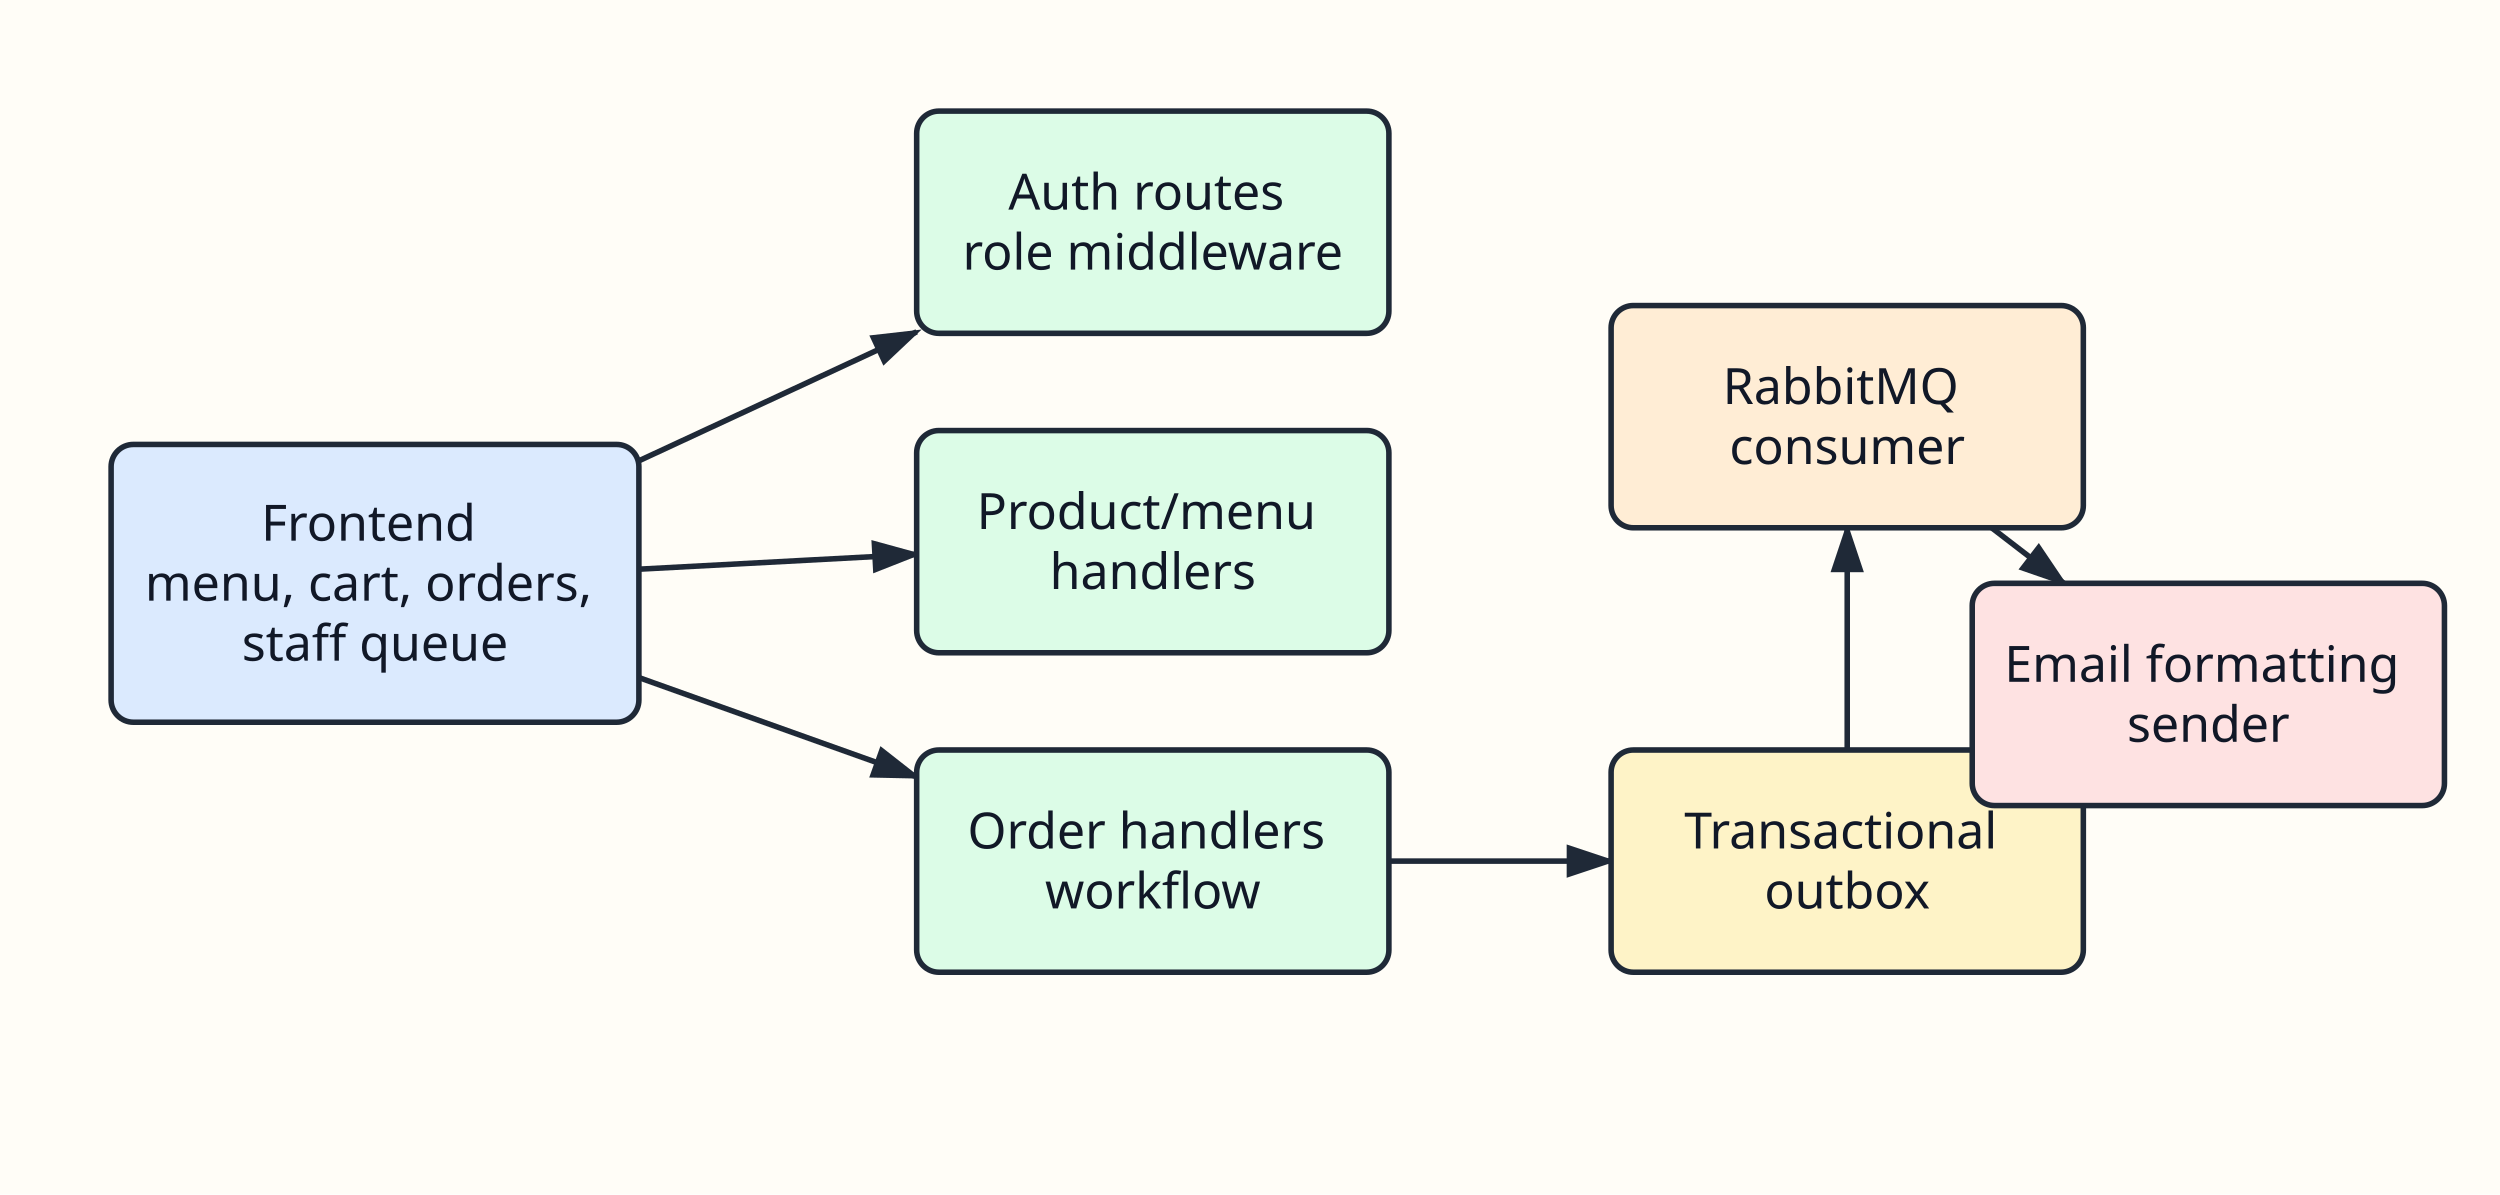
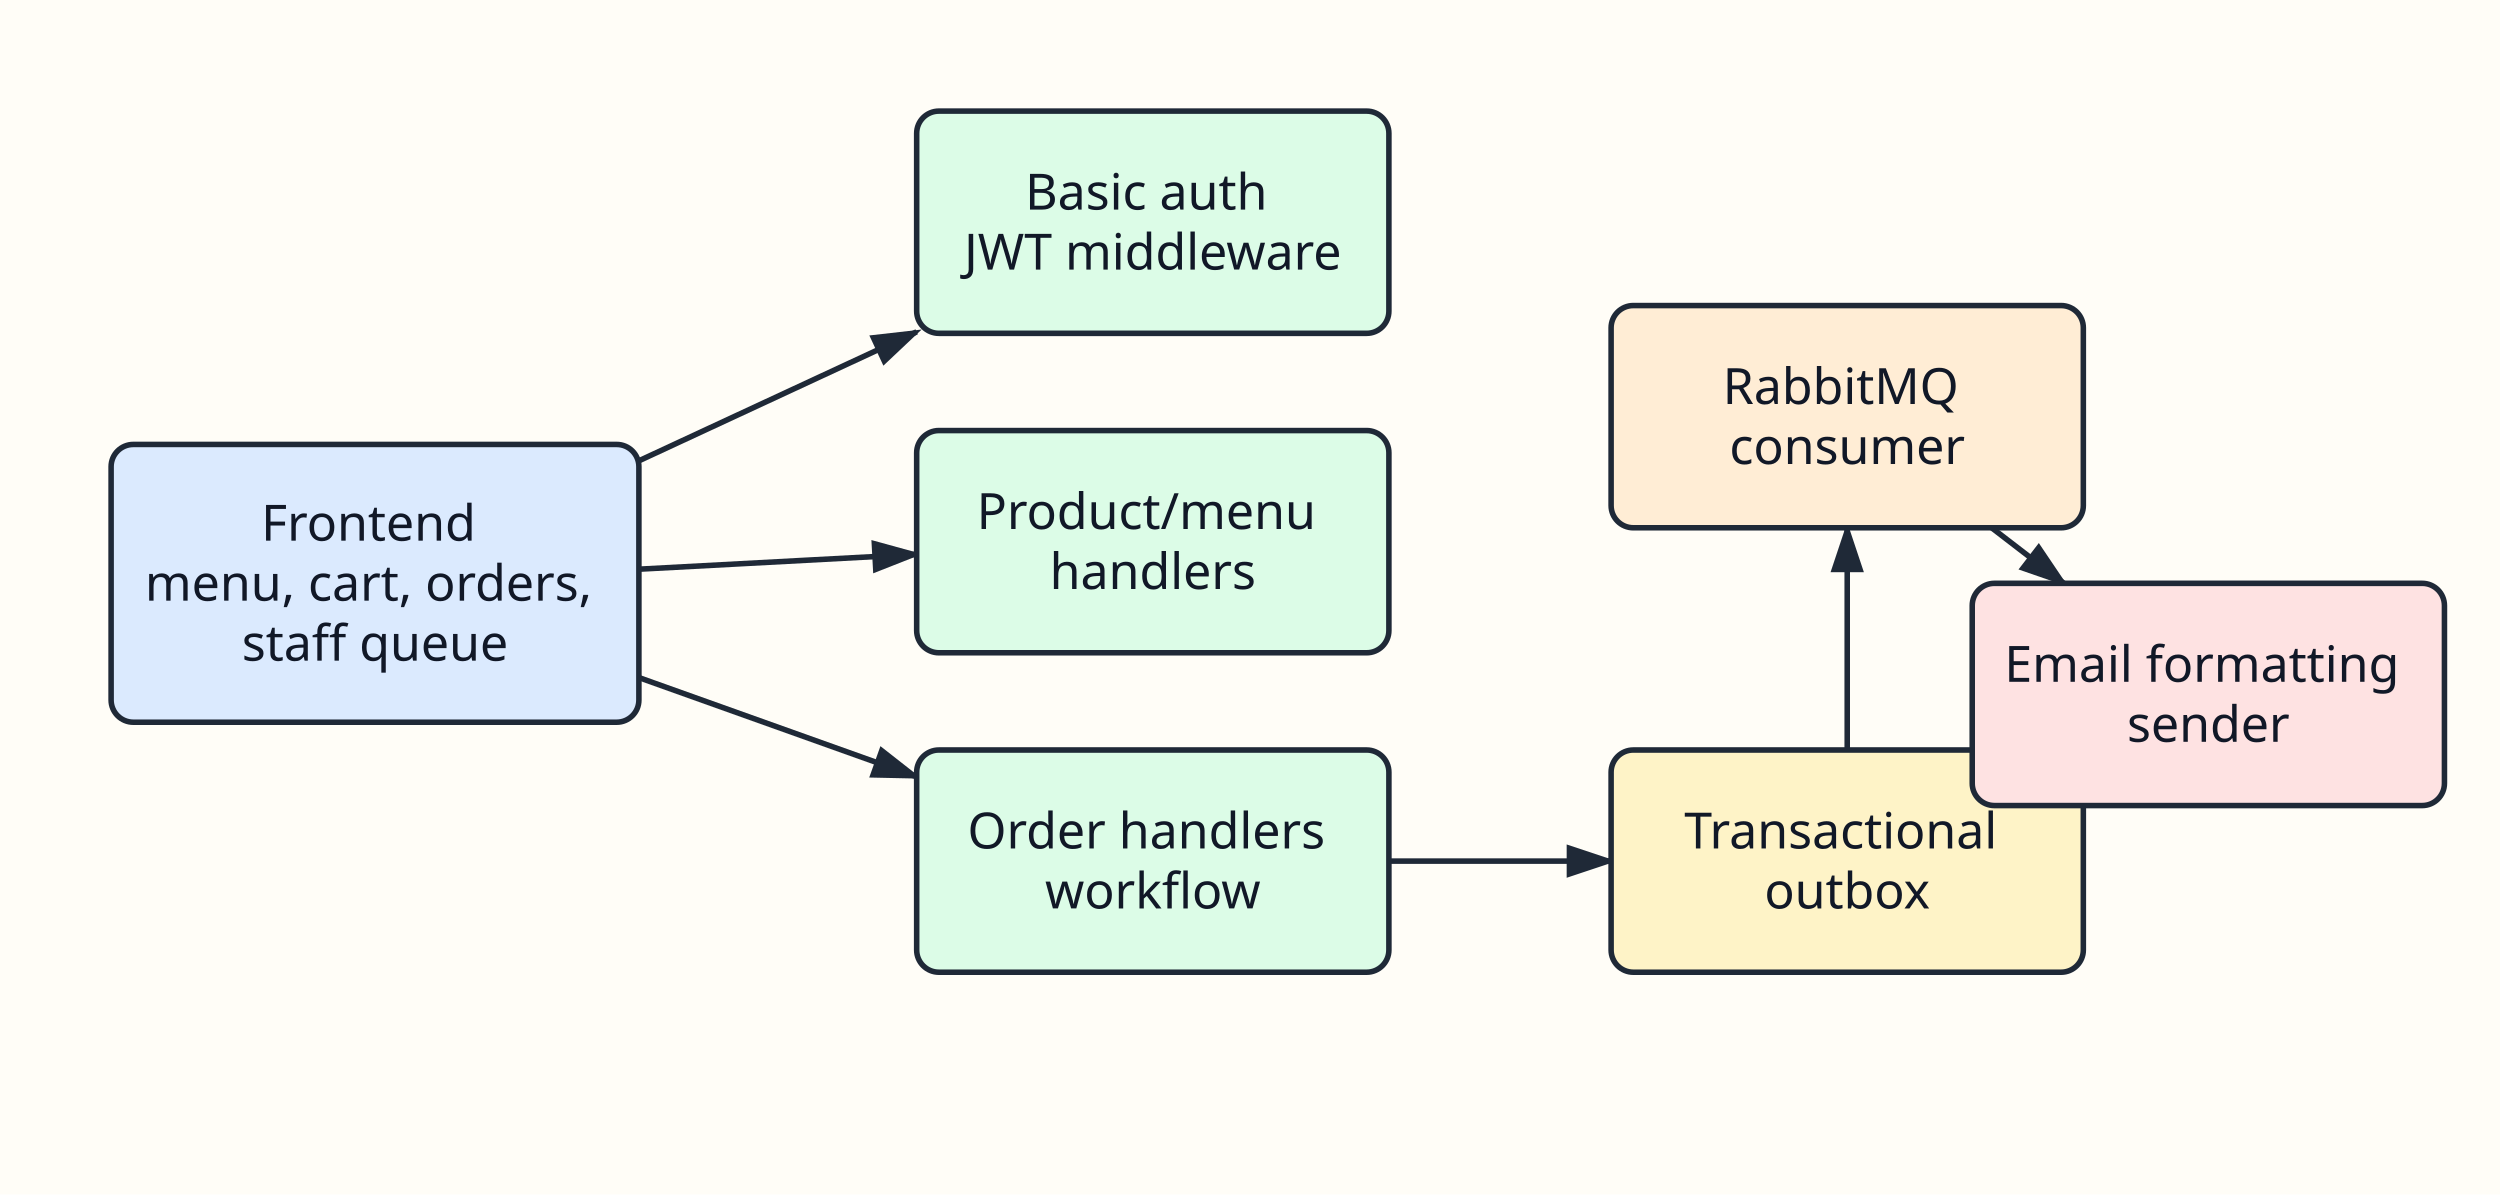
<svg xmlns="http://www.w3.org/2000/svg" width="900" height="430" viewBox="0 0 900 430" role="img">
  <defs>
    <marker id="arrow" markerWidth="10" markerHeight="10" refX="8" refY="3" orient="auto" markerUnits="strokeWidth">
      <path d="M0,0 L0,6 L9,3 z" fill="#1f2937" />
    </marker>
  </defs>
  <rect width="100%" height="100%" fill="#fffdf7" />
  <line x1="230" y1="165.893" x2="330" y2="119.464" stroke="#1f2937" stroke-width="2" marker-end="url(#arrow)" />
  <line x1="230" y1="204.911" x2="330" y2="199.554" stroke="#1f2937" stroke-width="2" marker-end="url(#arrow)" />
  <line x1="230" y1="243.929" x2="330" y2="279.643" stroke="#1f2937" stroke-width="2" marker-end="url(#arrow)" />
  <line x1="500" y1="310" x2="580" y2="310" stroke="#1f2937" stroke-width="2" marker-end="url(#arrow)" />
  <line x1="665" y1="270" x2="665" y2="190" stroke="#1f2937" stroke-width="2" marker-end="url(#arrow)" />
  <line x1="717" y1="190" x2="743" y2="210" stroke="#1f2937" stroke-width="2" marker-end="url(#arrow)" />
  <rect x="40" y="160" width="190" height="100" rx="8" fill="#dbeafe" stroke="#1f2937" stroke-width="2" />
  <text x="135" y="188.4" text-anchor="middle" dominant-baseline="middle" font-family="Virgil, Segoe Print, Comic Sans MS, sans-serif" font-size="18" fill="#111827">
    <tspan x="135" dy="0">Frontend</tspan>
    <tspan x="135" dy="21.6">menu, cart, orders,</tspan>
    <tspan x="135" dy="21.6">staff queue</tspan>
  </text>
  <rect x="330" y="40" width="170" height="80" rx="8" fill="#dcfce7" stroke="#1f2937" stroke-width="2" />
  <text x="415" y="69.2" text-anchor="middle" dominant-baseline="middle" font-family="Virgil, Segoe Print, Comic Sans MS, sans-serif" font-size="18" fill="#111827">
-     <tspan x="415" dy="0">Auth routes</tspan>
-     <tspan x="415" dy="21.6">role middleware</tspan>
+     <tspan x="415" dy="0">Basic auth</tspan>
+     <tspan x="415" dy="21.6">JWT middleware</tspan>
  </text>
  <rect x="330" y="155" width="170" height="80" rx="8" fill="#dcfce7" stroke="#1f2937" stroke-width="2" />
  <text x="415" y="184.2" text-anchor="middle" dominant-baseline="middle" font-family="Virgil, Segoe Print, Comic Sans MS, sans-serif" font-size="18" fill="#111827">
    <tspan x="415" dy="0">Product/menu</tspan>
    <tspan x="415" dy="21.6">handlers</tspan>
  </text>
  <rect x="330" y="270" width="170" height="80" rx="8" fill="#dcfce7" stroke="#1f2937" stroke-width="2" />
  <text x="415" y="299.2" text-anchor="middle" dominant-baseline="middle" font-family="Virgil, Segoe Print, Comic Sans MS, sans-serif" font-size="18" fill="#111827">
    <tspan x="415" dy="0">Order handlers</tspan>
    <tspan x="415" dy="21.6">workflow</tspan>
  </text>
  <rect x="580" y="270" width="170" height="80" rx="8" fill="#fef3c7" stroke="#1f2937" stroke-width="2" />
  <text x="665" y="299.2" text-anchor="middle" dominant-baseline="middle" font-family="Virgil, Segoe Print, Comic Sans MS, sans-serif" font-size="18" fill="#111827">
    <tspan x="665" dy="0">Transactional</tspan>
    <tspan x="665" dy="21.6">outbox</tspan>
  </text>
  <rect x="580" y="110" width="170" height="80" rx="8" fill="#ffedd5" stroke="#1f2937" stroke-width="2" />
  <text x="665" y="139.2" text-anchor="middle" dominant-baseline="middle" font-family="Virgil, Segoe Print, Comic Sans MS, sans-serif" font-size="18" fill="#111827">
    <tspan x="665" dy="0">RabbitMQ</tspan>
    <tspan x="665" dy="21.6">consumer</tspan>
  </text>
  <rect x="710" y="210" width="170" height="80" rx="8" fill="#fee2e2" stroke="#1f2937" stroke-width="2" />
  <text x="795" y="239.2" text-anchor="middle" dominant-baseline="middle" font-family="Virgil, Segoe Print, Comic Sans MS, sans-serif" font-size="18" fill="#111827">
    <tspan x="795" dy="0">Email formatting</tspan>
    <tspan x="795" dy="21.6">sender</tspan>
  </text>
</svg>
